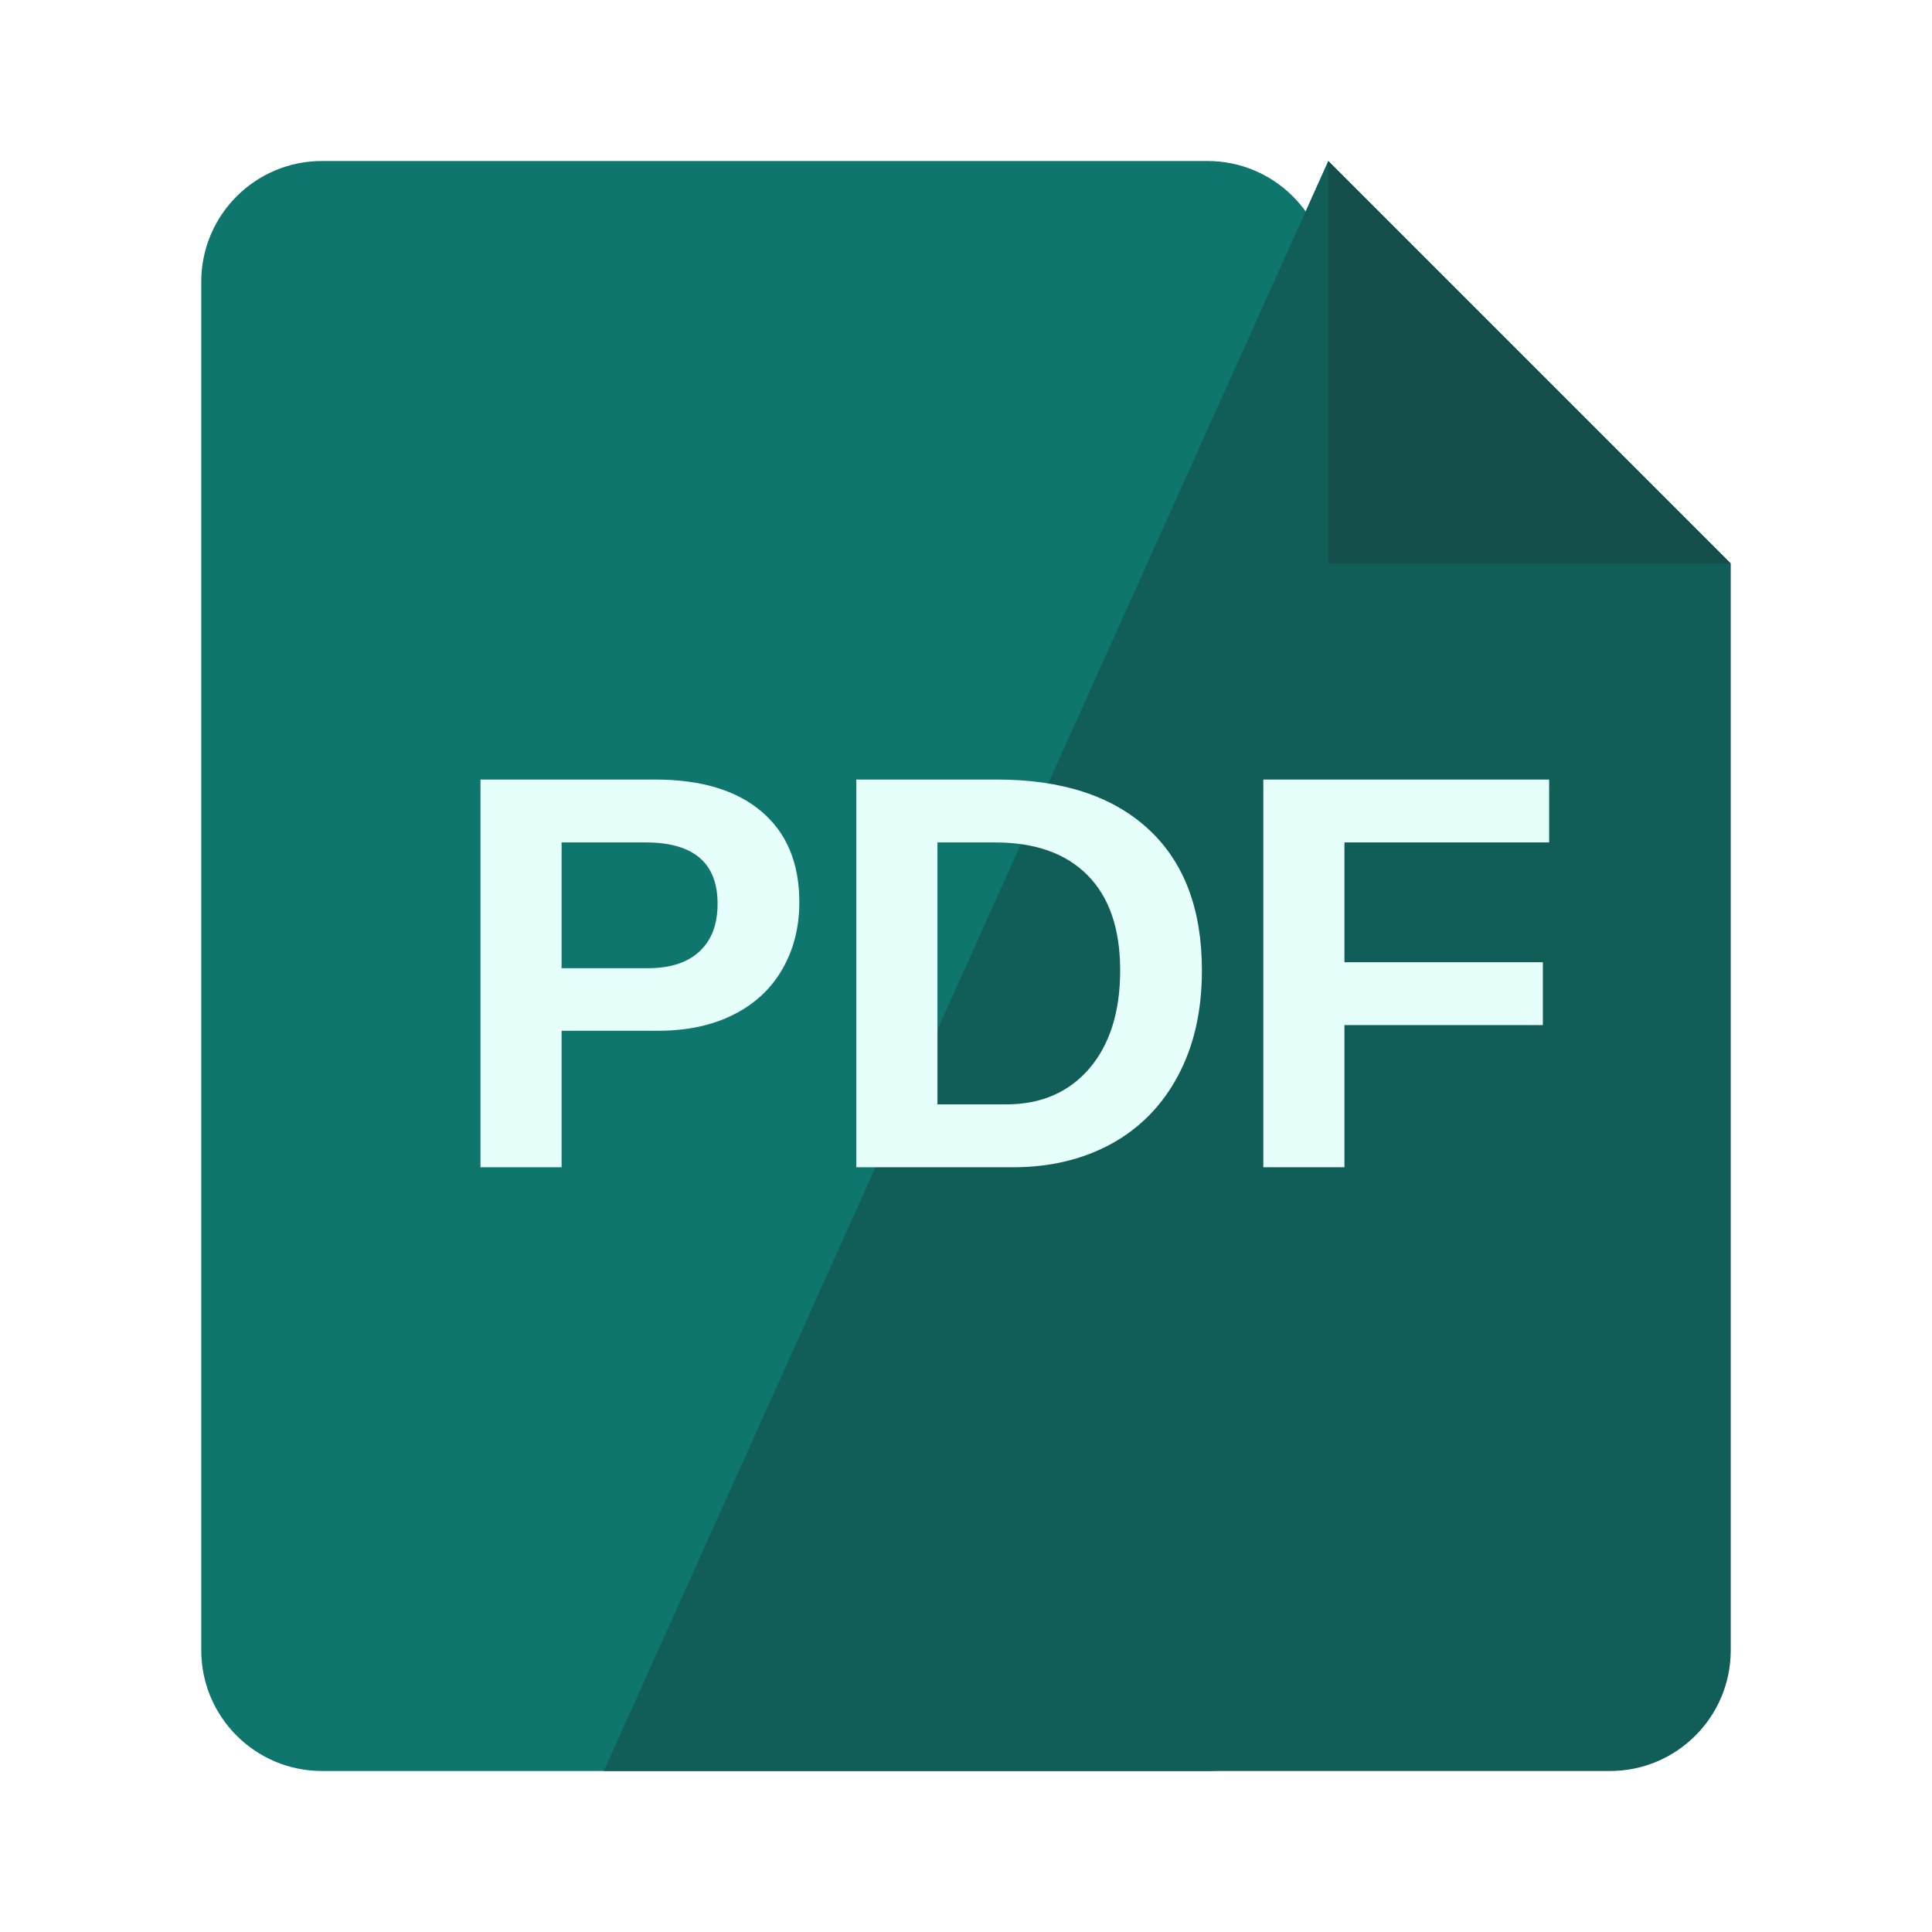
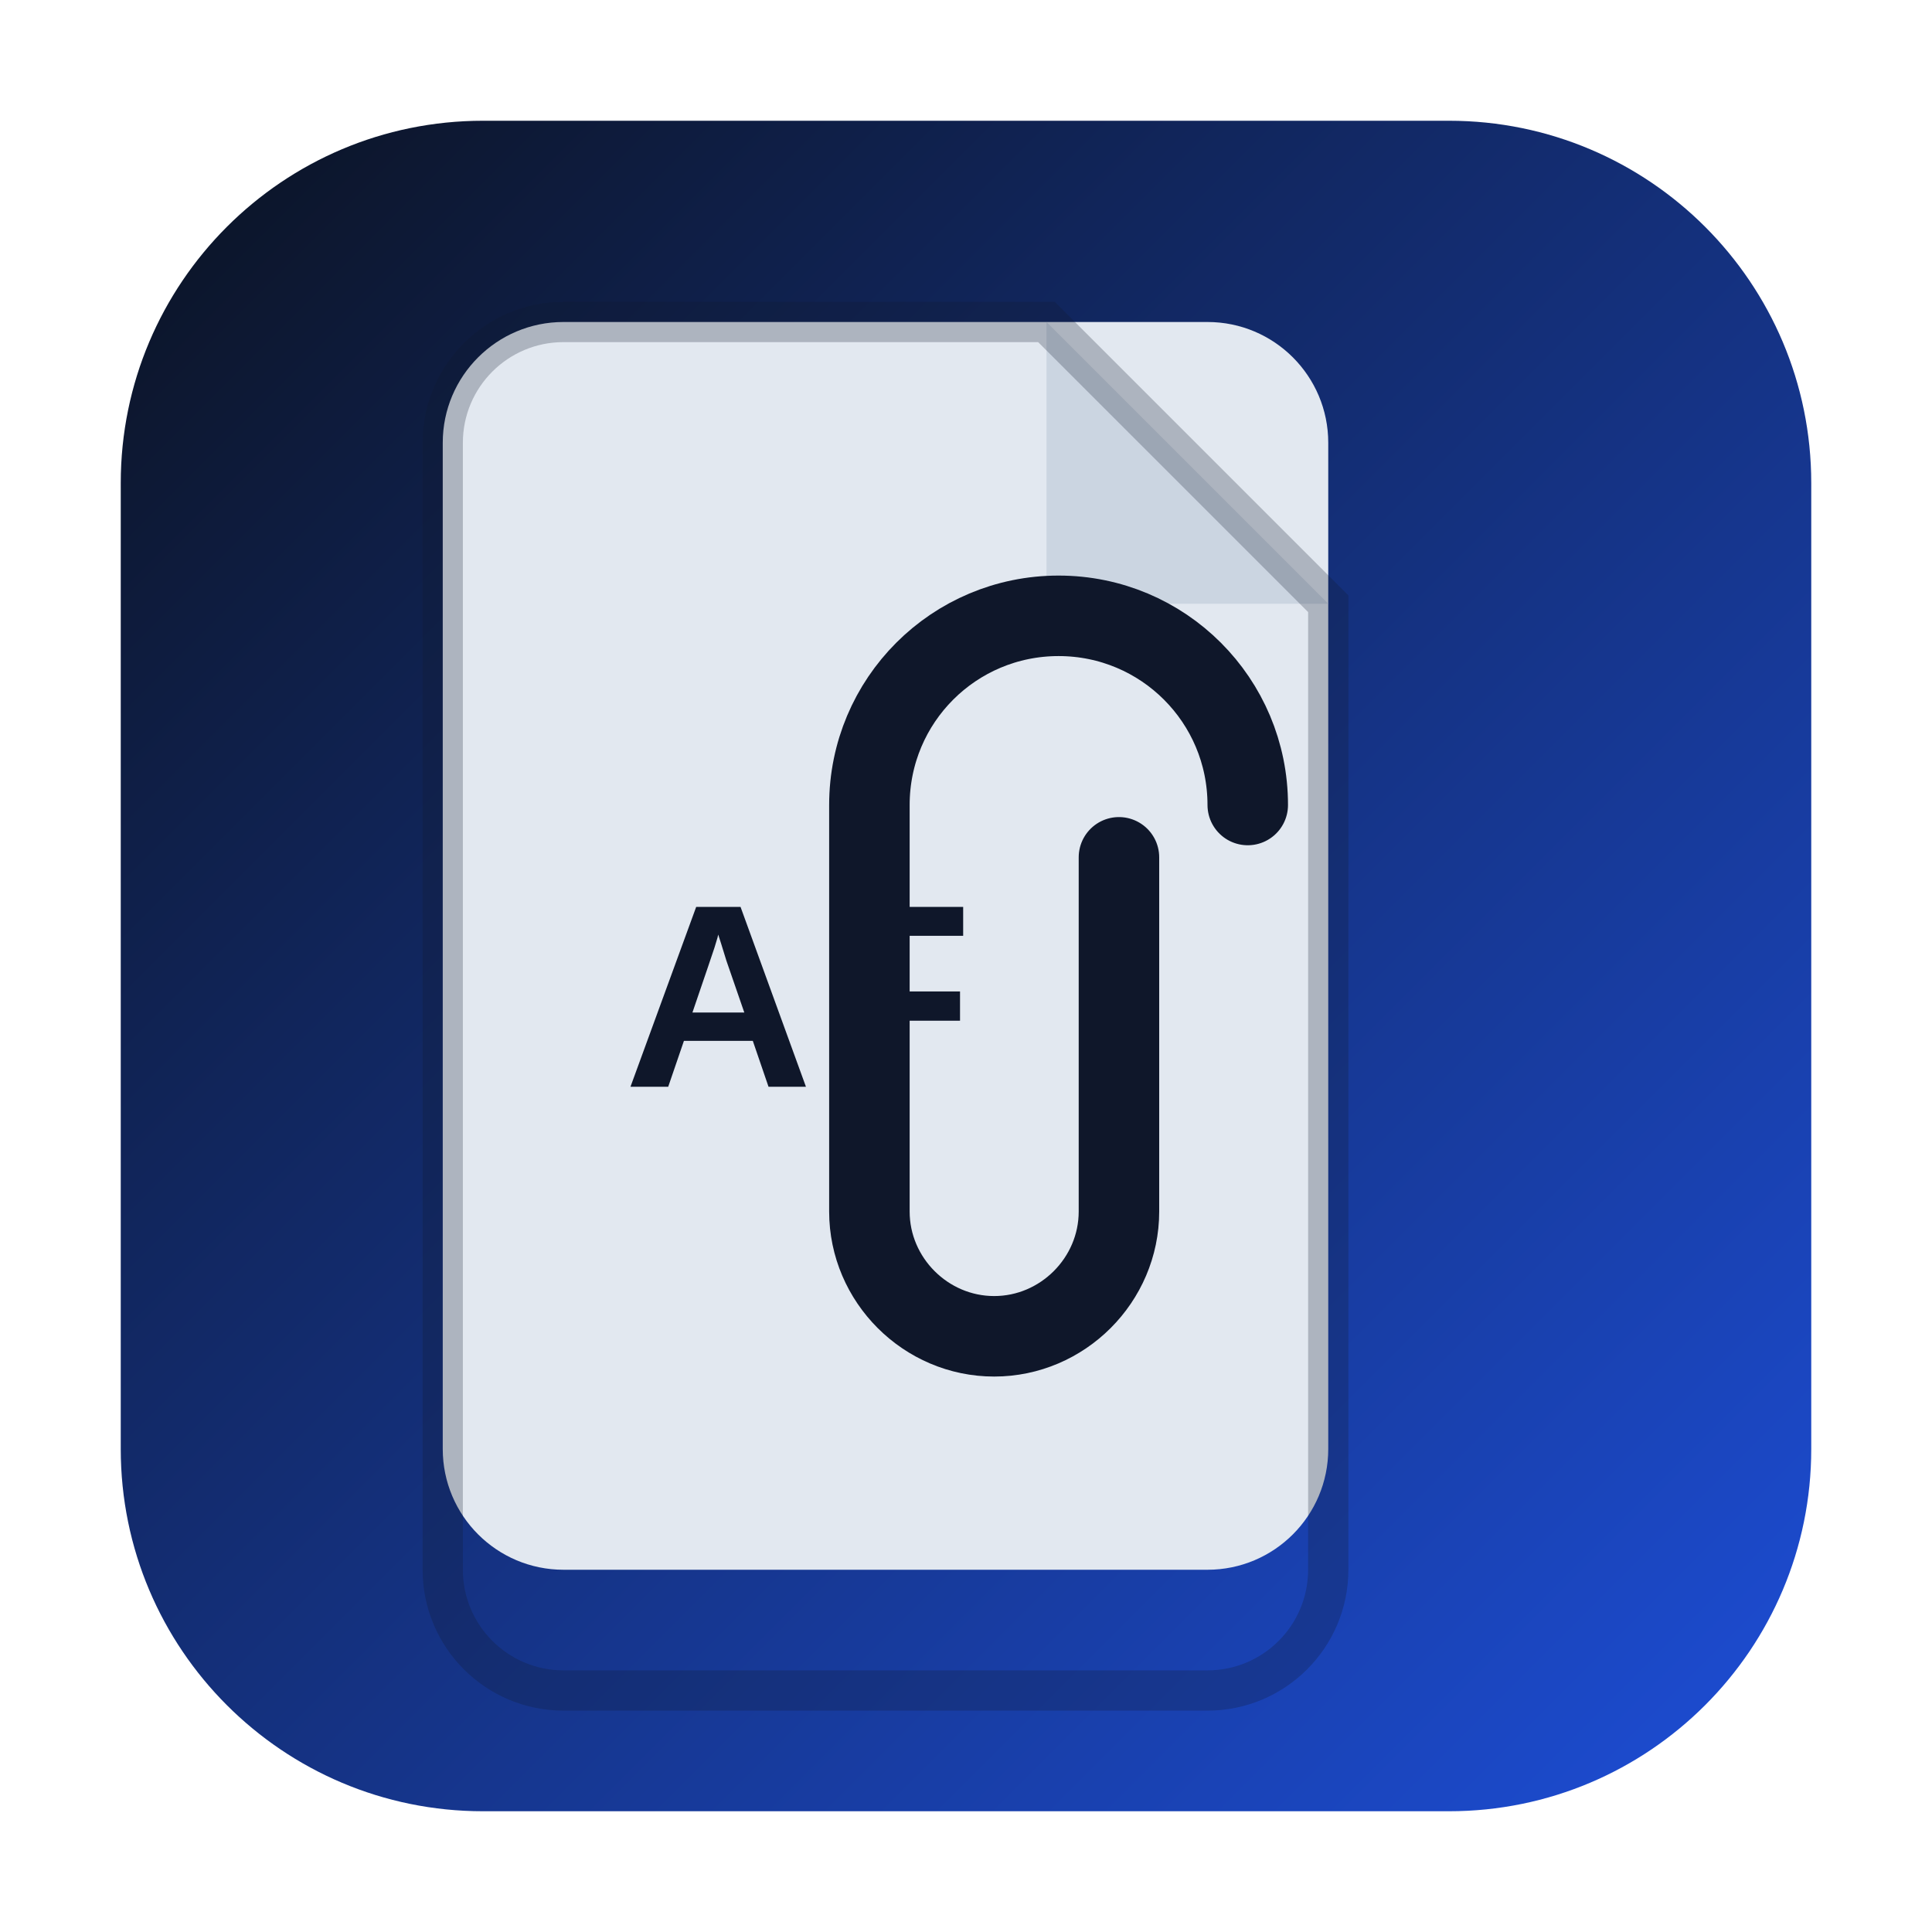
<svg xmlns="http://www.w3.org/2000/svg" viewBox="0 0 96 96">
-   <rect x="10" y="8" width="56" height="80" rx="6" fill="#0f766e" />
-   <path d="M66 8l20 20v54a6 6 0 0 1-6 6H30" fill="#115e59" />
-   <path d="M66 8v20h20" fill="#134e4a" />
-   <text x="22" y="58" font-family="Arial, sans-serif" font-size="28" font-weight="700" fill="#e6fffa">PDF</text>
+   <defs>
+     <linearGradient id="bg" x1="0" y1="0" x2="1" y2="1">
+       <stop offset="0" stop-color="#0b1220" />
+       <stop offset="1" stop-color="#1d4ed8" />
+     </linearGradient>
+   </defs>
+   <rect x="6" y="6" width="84" height="84" rx="18" fill="url(#bg)" />
+   <rect x="22" y="16" width="44" height="62" rx="6" fill="#e2e8f0" />
+   <path d="M52 16v14h14" fill="#cbd5e1" />
+   <path d="M52 16l14 14v48a6 6 0 0 1-6 6H28a6 6 0 0 1-6-6V22a6 6 0 0 1 6-6z" fill="none" opacity="0.25" stroke="#0f172a" stroke-width="2" />
+   <path d="M62 40c0-5.2-4.2-9.4-9.4-9.4S43.2 34.8 43.2 40v20.2c0 3.4 2.8 6.2 6.2 6.2s6.2-2.8 6.2-6.2V42.6" fill="none" stroke="#0f172a" stroke-linecap="round" stroke-linejoin="round" stroke-width="4" />
+   <text x="31" y="54" font-family="Segoe UI, Arial, sans-serif" font-size="13" font-weight="700" fill="#0f172a">AF</text>
</svg>
